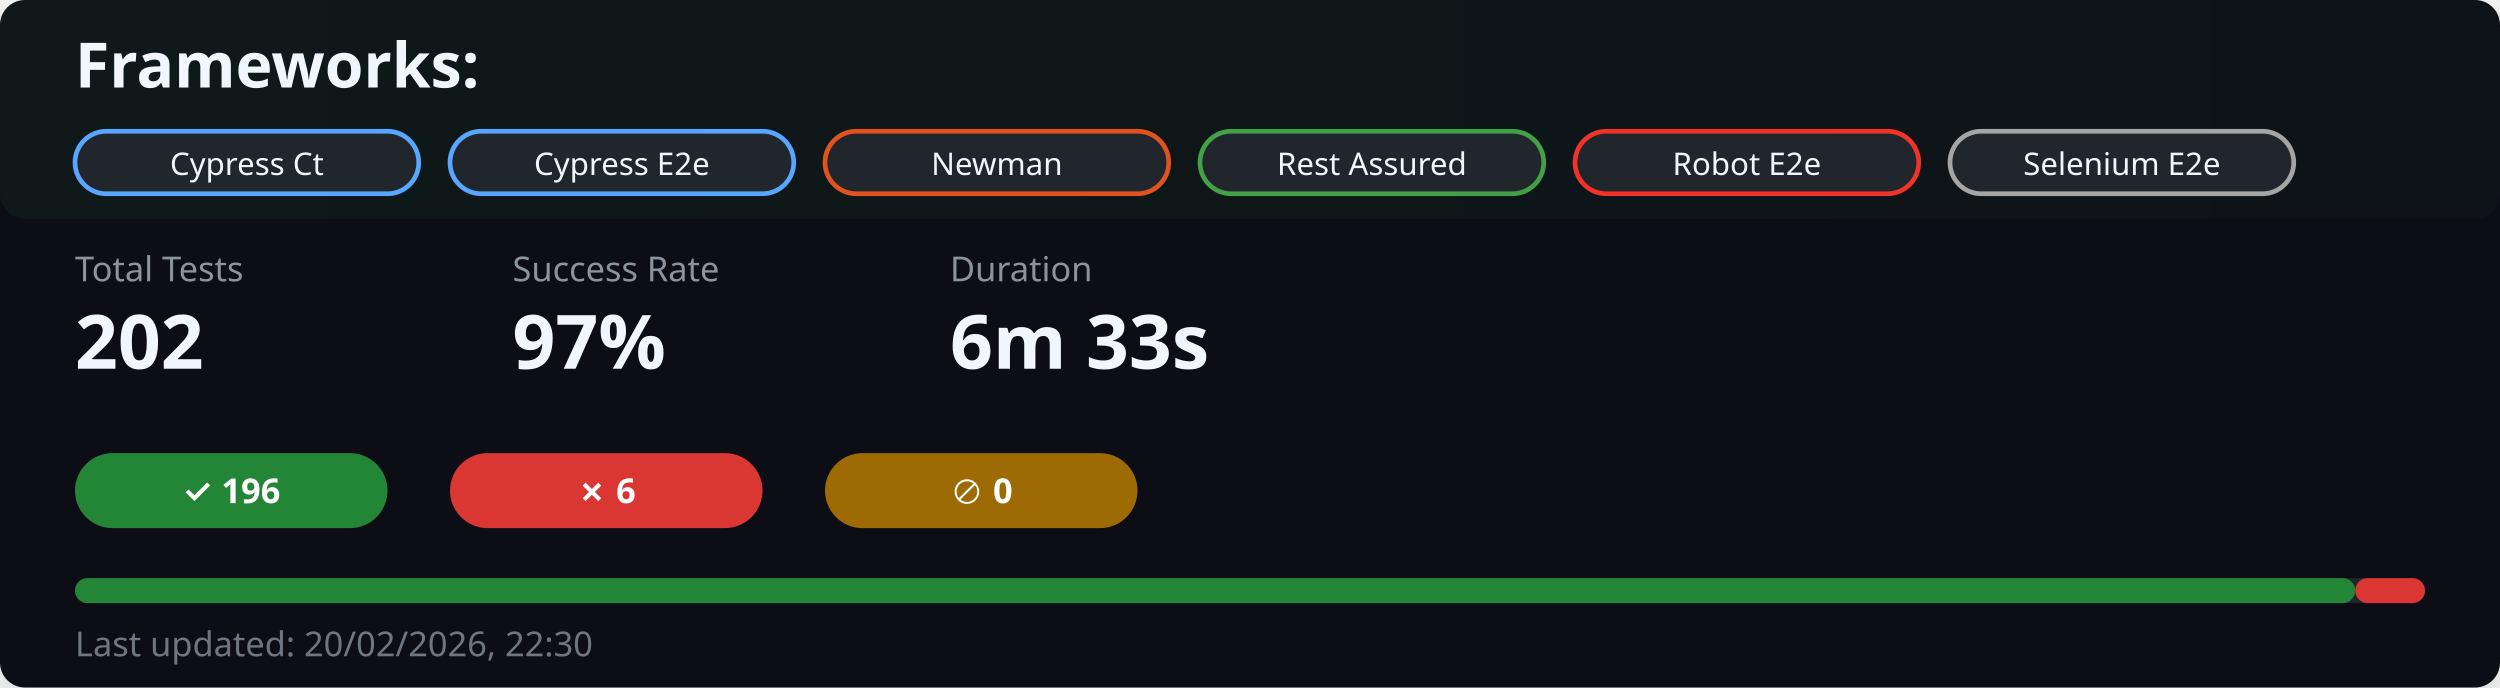
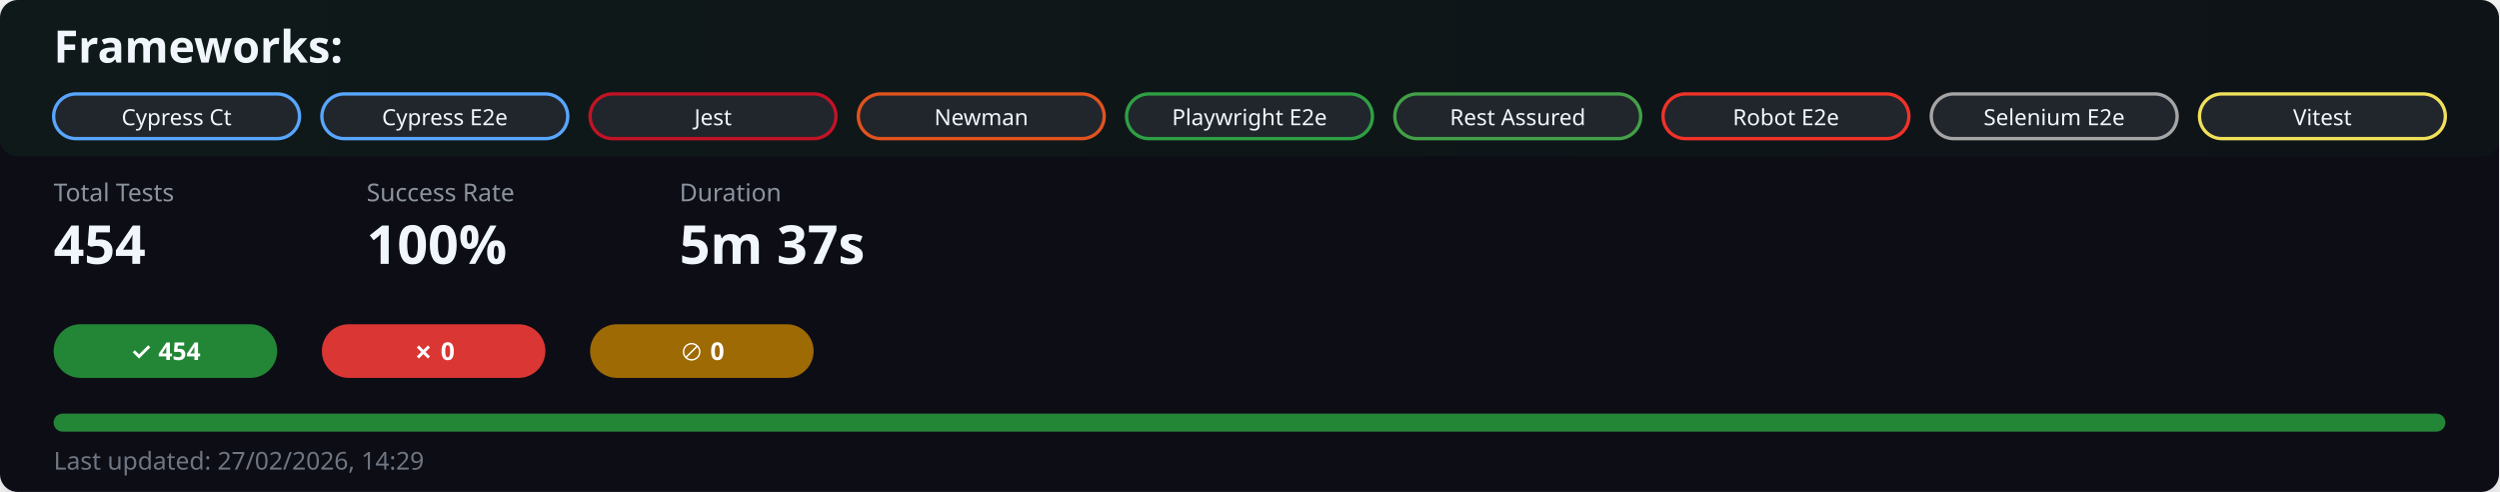
- <svg xmlns="http://www.w3.org/2000/svg" width="800" height="220" viewBox="0 0 800 220">
+ <svg xmlns="http://www.w3.org/2000/svg" width="1118" height="220" viewBox="0 0 1118 220">
  <defs>
    <linearGradient id="headerGradient" x1="0%" y1="0%" x2="100%" y2="0%">
      <stop offset="0%" style="stop-color:#238636;stop-opacity:0.1" />
      <stop offset="100%" style="stop-color:#238636;stop-opacity:0.05" />
    </linearGradient>
    <filter id="shadow">
      <feDropShadow dx="0" dy="2" stdDeviation="3" flood-opacity="0.1" />
    </filter>
  </defs>
  <style>
    .bg { fill: #0d1116; }
    .header-bg { fill: url(#headerGradient); }
    .title { fill: #f0f6fc; font-size: 20px; font-weight: 600; font-family: -apple-system, BlinkMacSystemFont, 'Segoe UI', 'Noto Sans', Helvetica, Arial, sans-serif; }
    .subtitle { fill: #8b949e; font-size: 12px; font-family: -apple-system, BlinkMacSystemFont, 'Segoe UI', 'Noto Sans', Helvetica, Arial, sans-serif; }
    .stat-label { fill: #8b949e; font-size: 11px; font-weight: 500; font-family: -apple-system, BlinkMacSystemFont, 'Segoe UI', 'Noto Sans', Helvetica, Arial, sans-serif; }
    .stat-value { fill: #f0f6fc; font-size: 24px; font-weight: 600; font-family: -apple-system, BlinkMacSystemFont, 'Segoe UI', 'Noto Sans', Helvetica, Arial, sans-serif; }
    .badge-passed { fill: #238636; }
    .badge-failed { fill: #da3633; }
    .badge-skipped { fill: #9e6a03; }
    .badge-text { fill: #ffffff; font-size: 11px; font-weight: 600; font-family: -apple-system, BlinkMacSystemFont, 'Segoe UI', 'Noto Sans', Helvetica, Arial, sans-serif; }
    .framework-badge { fill: #21262d; }
    .framework-text { fill: #f0f6fc; font-size: 10px; font-weight: 500; font-family: -apple-system, BlinkMacSystemFont, 'Segoe UI', 'Noto Sans', Helvetica, Arial, sans-serif; }
    .progress-bg { fill: #21262d; }
    .progress-passed { fill: #238636; }
    .progress-failed { fill: #da3633; }
    .progress-skipped { fill: #9e6a03; }
    .time-text { fill: #58a6ff; font-size: 13px; font-weight: 500; font-family: -apple-system, BlinkMacSystemFont, 'Segoe UI', 'Noto Sans', Helvetica, Arial, sans-serif; }
    .date-text { fill: #6e7681; font-size: 11px; font-family: -apple-system, BlinkMacSystemFont, 'Segoe UI', 'Noto Sans', Helvetica, Arial, sans-serif; }
  </style>
  <rect width="100%" height="100%" rx="8" class="bg" filter="url(#shadow)" />
  <rect width="100%" height="70" rx="8" class="header-bg" />
  <text x="24" y="28" class="title">Frameworks:</text>
  <g transform="translate(24, 42)">
    <g transform="translate(0, 0)">
      <rect x="0" y="0" width="110" height="20" rx="10" class="framework-badge" stroke="#58a6ff" stroke-width="1.5" />
      <text x="55" y="14" class="framework-text" text-anchor="middle">Cypress Ct</text>
    </g>
    <g transform="translate(120, 0)">
      <rect x="0" y="0" width="110" height="20" rx="10" class="framework-badge" stroke="#58a6ff" stroke-width="1.5" />
      <text x="55" y="14" class="framework-text" text-anchor="middle">Cypress E2e</text>
    </g>
    <g transform="translate(240, 0)">
+       <rect x="0" y="0" width="110" height="20" rx="10" class="framework-badge" stroke="#c21325" stroke-width="1.5" />
+       <text x="55" y="14" class="framework-text" text-anchor="middle">Jest</text>
+     </g>
+     <g transform="translate(360, 0)">
      <rect x="0" y="0" width="110" height="20" rx="10" class="framework-badge" stroke="#e0531f" stroke-width="1.5" />
      <text x="55" y="14" class="framework-text" text-anchor="middle">Newman</text>
    </g>
-     <g transform="translate(360, 0)">
+     <g transform="translate(480, 0)">
+       <rect x="0" y="0" width="110" height="20" rx="10" class="framework-badge" stroke="#2ea043" stroke-width="1.5" />
+       <text x="55" y="14" class="framework-text" text-anchor="middle">Playwright E2e</text>
+     </g>
+     <g transform="translate(600, 0)">
      <rect x="0" y="0" width="110" height="20" rx="10" class="framework-badge" stroke="#43A047" stroke-width="1.5" />
      <text x="55" y="14" class="framework-text" text-anchor="middle">Rest Assured</text>
    </g>
-     <g transform="translate(480, 0)">
+     <g transform="translate(720, 0)">
      <rect x="0" y="0" width="110" height="20" rx="10" class="framework-badge" stroke="#f13228ff" stroke-width="1.5" />
      <text x="55" y="14" class="framework-text" text-anchor="middle">Robot E2e</text>
    </g>
-     <g transform="translate(600, 0)">
+     <g transform="translate(840, 0)">
      <rect x="0" y="0" width="110" height="20" rx="10" class="framework-badge" stroke="#a5a5a5" stroke-width="1.5" />
      <text x="55" y="14" class="framework-text" text-anchor="middle">Selenium E2e</text>
+     </g>
+     <g transform="translate(960, 0)">
+       <rect x="0" y="0" width="110" height="20" rx="10" class="framework-badge" stroke="#f1e05a" stroke-width="1.5" />
+       <text x="55" y="14" class="framework-text" text-anchor="middle">Vitest</text>
    </g>
  </g>
  <g transform="translate(24, 90)">
    <g>
      <text x="0" y="0" class="stat-label">Total Tests</text>
-       <text x="0" y="28" class="stat-value">202</text>
+       <text x="0" y="28" class="stat-value">454</text>
    </g>
    <g transform="translate(140, 0)">
      <text x="0" y="0" class="stat-label">Success Rate</text>
-       <text x="0" y="28" class="stat-value" fill="#238636">97%</text>
+       <text x="0" y="28" class="stat-value" fill="#238636">100%</text>
    </g>
    <g transform="translate(280, 0)">
      <text x="0" y="0" class="stat-label">Duration</text>
-       <text x="0" y="28" class="stat-value" fill="#58a6ff">6m 33s</text>
+       <text x="0" y="28" class="stat-value" fill="#58a6ff">5m 37s</text>
    </g>
  </g>
  <g transform="translate(24, 145)">
    <rect x="0" y="0" width="100" height="24" rx="12" class="badge-passed" />
-     <text x="50" y="16" class="badge-text" text-anchor="middle">✓ 196</text>
+     <text x="50" y="16" class="badge-text" text-anchor="middle">✓ 454</text>
    <rect x="120" y="0" width="100" height="24" rx="12" class="badge-failed" />
-     <text x="170" y="16" class="badge-text" text-anchor="middle">✗ 6</text>
+     <text x="170" y="16" class="badge-text" text-anchor="middle">✗ 0</text>
    <rect x="240" y="0" width="100" height="24" rx="12" class="badge-skipped" />
    <text x="290" y="16" class="badge-text" text-anchor="middle">⊘ 0</text>
  </g>
  <g transform="translate(24, 185)">
-     <rect x="0" y="0" width="752" height="8" rx="4" class="progress-bg" />
-     <rect x="0" y="0" width="729.663" height="8" rx="4" class="progress-passed" />
-     <rect x="729.663" y="0" width="22.337" height="8" rx="4" class="progress-failed" />
+     <rect x="0" y="0" width="1070" height="8" rx="4" class="progress-bg" />
+     <rect x="0" y="0" width="1070" height="8" rx="4" class="progress-passed" />
  </g>
-   <text x="24" y="210" class="date-text">Last updated: 20/02/2026, 22:30</text>
+   <text x="24" y="210" class="date-text">Last updated: 27/02/2026, 14:29</text>
</svg>
